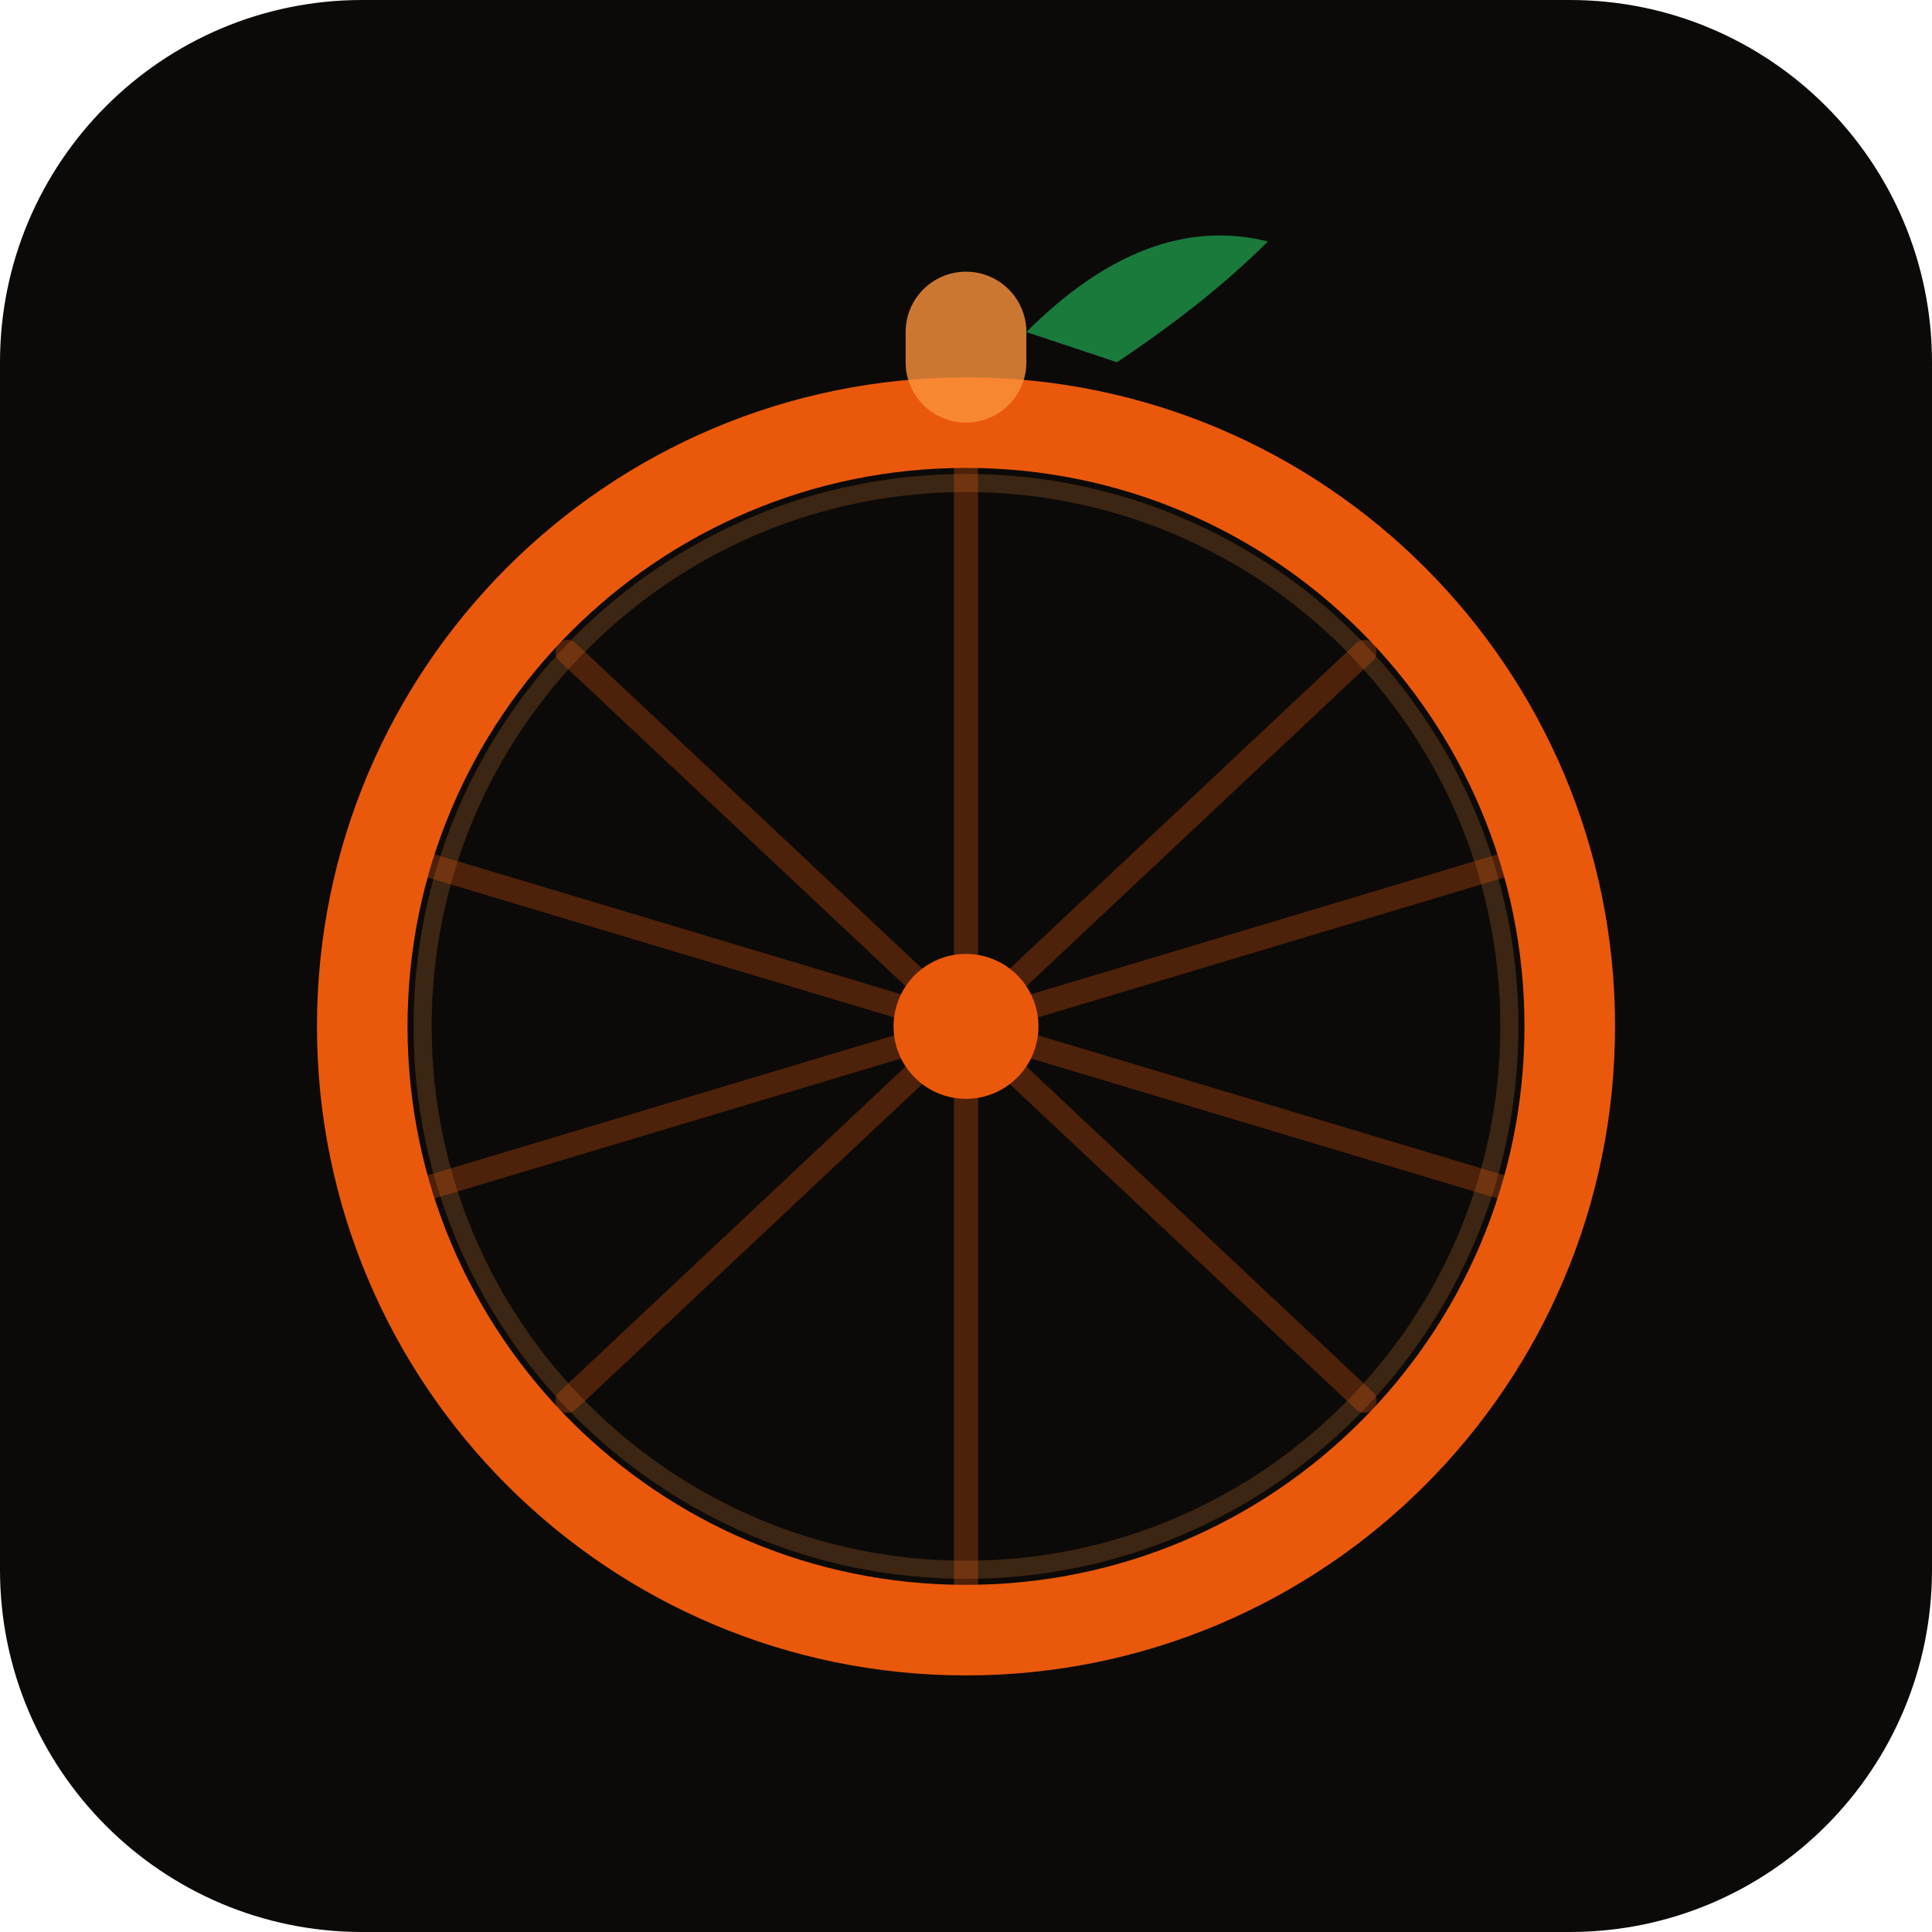
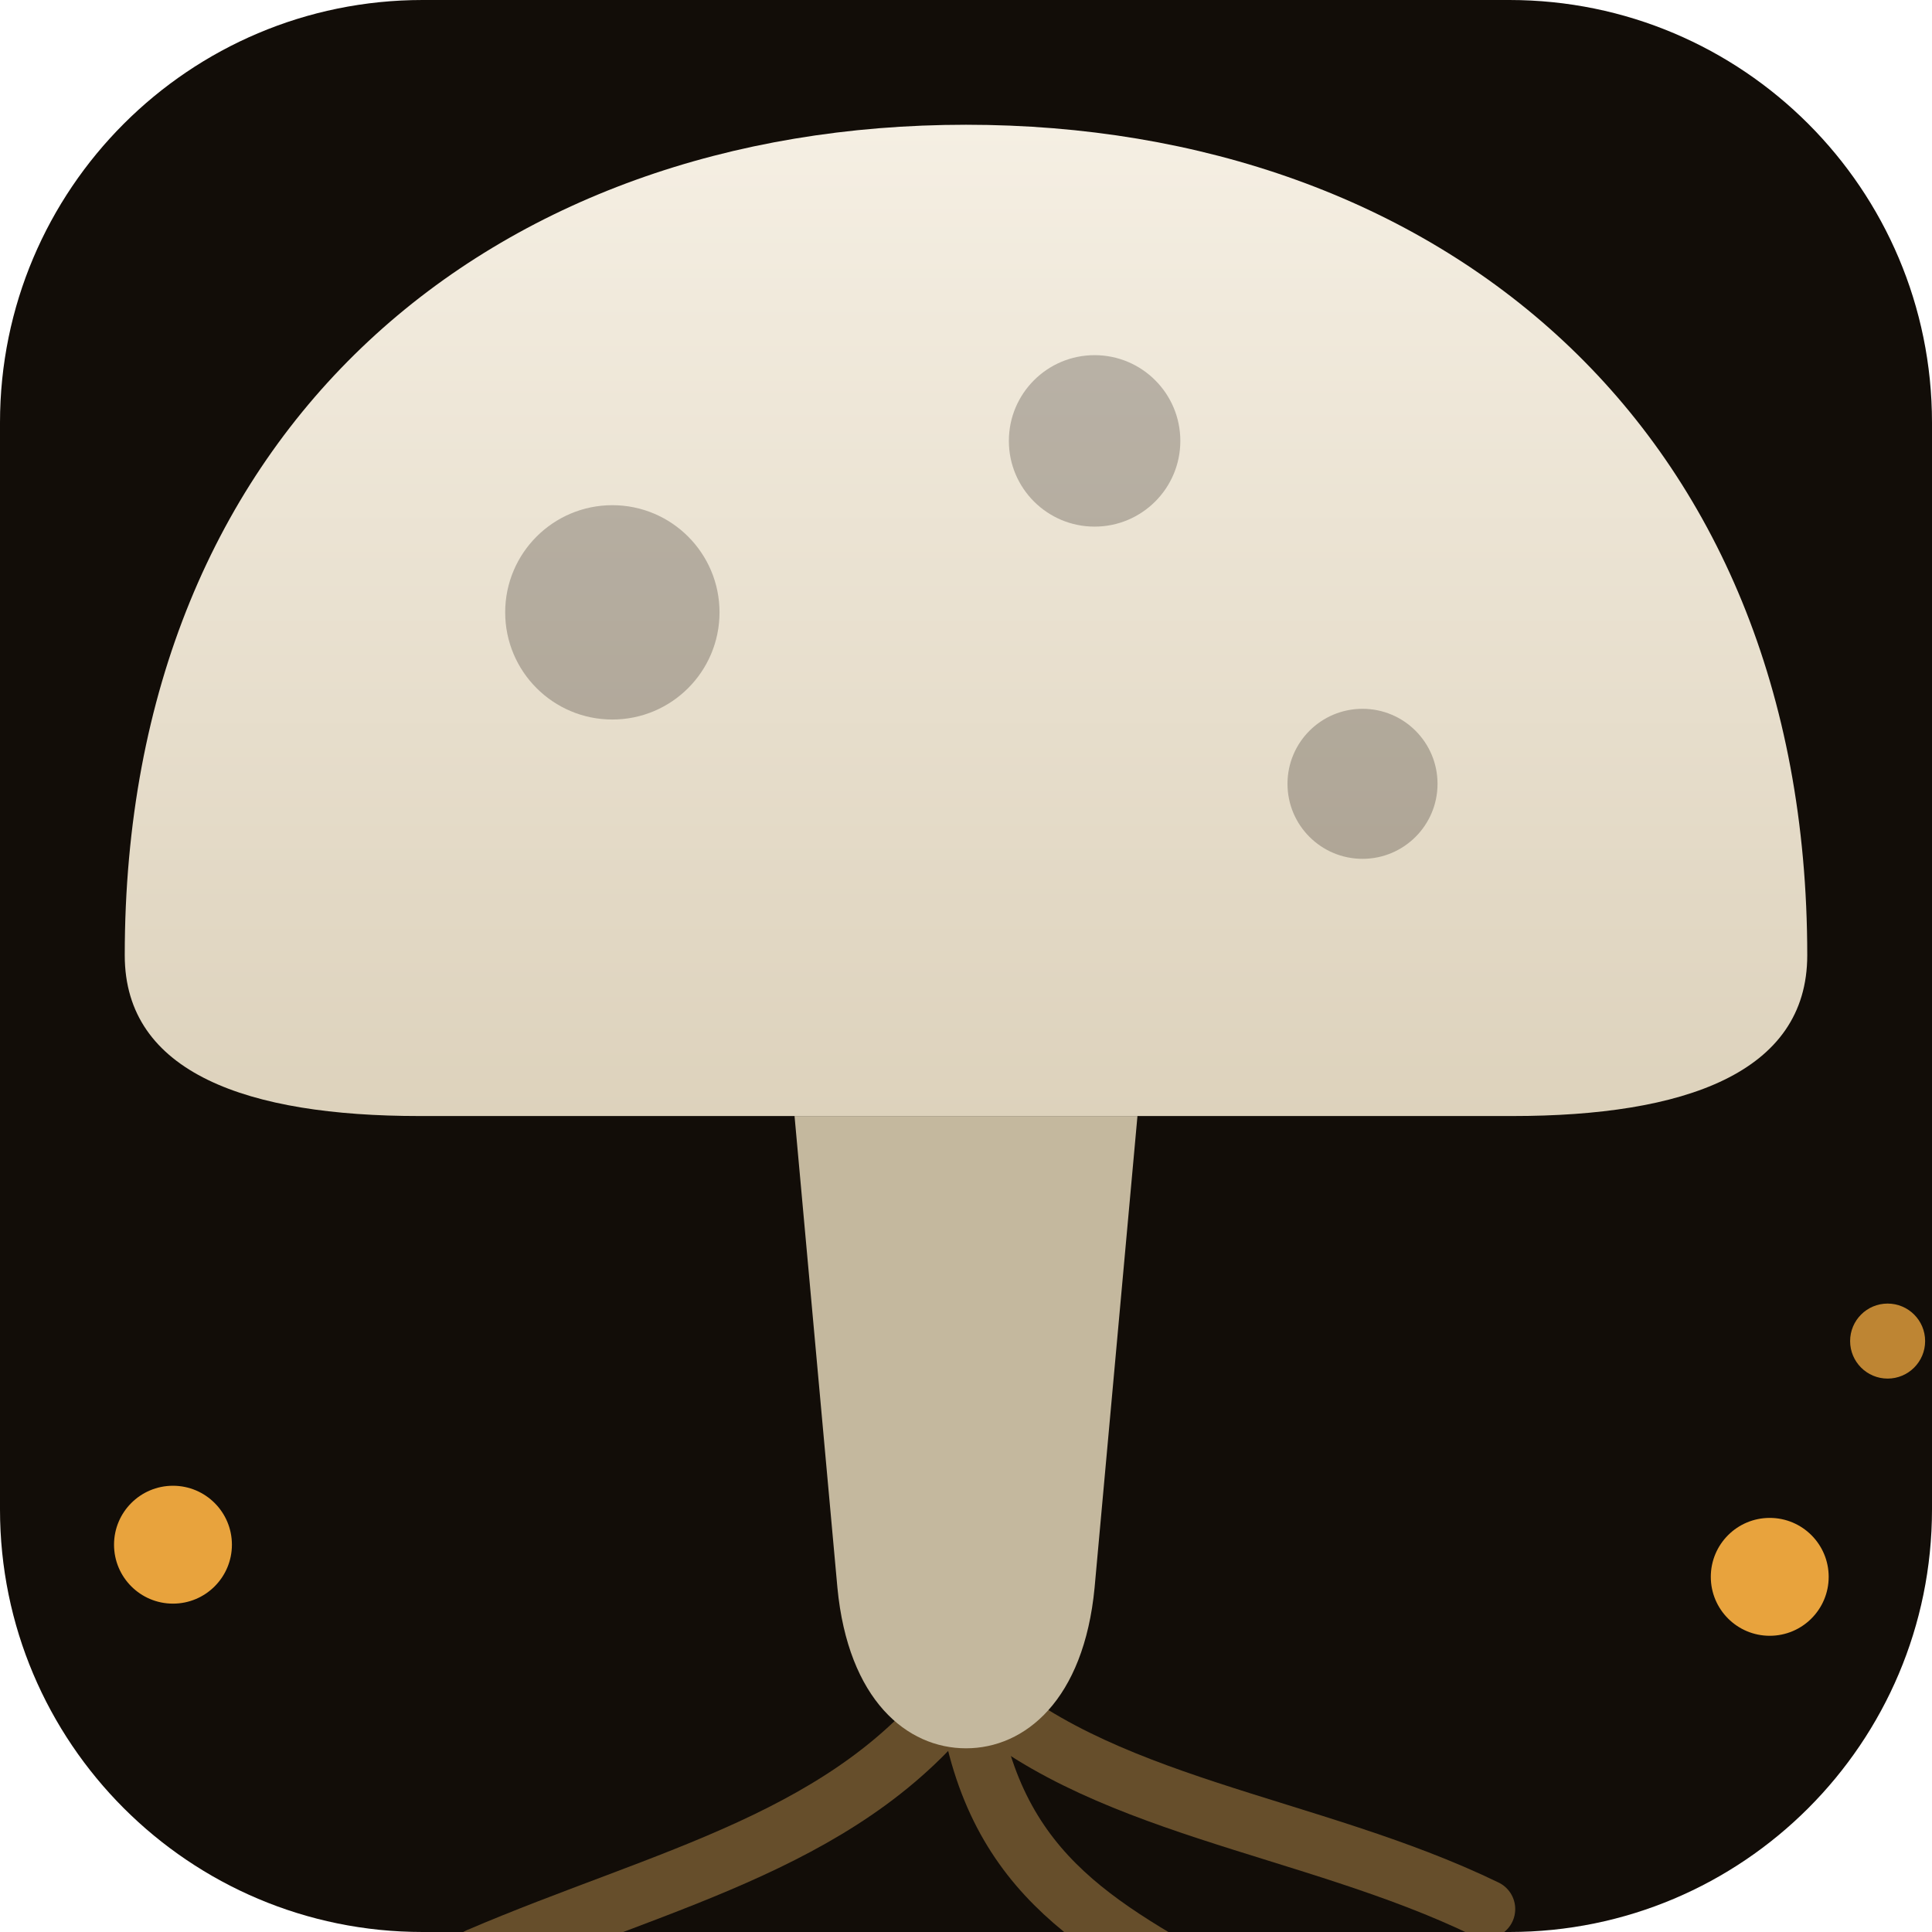
- <svg xmlns="http://www.w3.org/2000/svg" viewBox="0 0 32 32" fill="none">
-   <rect width="32" height="32" rx="6" fill="#0C0A08" />
-   <circle cx="16" cy="17" r="10" stroke="#EA580C" stroke-width="1.5" fill="none" />
-   <circle cx="16" cy="17" r="9" stroke="#FB923C" stroke-width="0.3" fill="none" opacity="0.2" />
-   <g stroke="#EA580C" stroke-width="0.4" stroke-linecap="round" opacity="0.3">
-     <line x1="16" y1="17" x2="16" y2="7" />
-     <line x1="16" y1="17" x2="22.6" y2="10.8" />
-     <line x1="16" y1="17" x2="26" y2="14" />
-     <line x1="16" y1="17" x2="26" y2="20" />
-     <line x1="16" y1="17" x2="22.6" y2="23.2" />
-     <line x1="16" y1="17" x2="16" y2="27" />
-     <line x1="16" y1="17" x2="9.4" y2="23.2" />
-     <line x1="16" y1="17" x2="6" y2="20" />
-     <line x1="16" y1="17" x2="6" y2="14" />
-     <line x1="16" y1="17" x2="9.4" y2="10.8" />
+ <svg xmlns="http://www.w3.org/2000/svg" viewBox="0 0 512 512">
+   <defs>
+     <linearGradient id="cap" x1="0" y1="0" x2="0" y2="1">
+       <stop offset="0%" stop-color="#f5efe3" />
+       <stop offset="100%" stop-color="#ddd2bc" />
+     </linearGradient>
+   </defs>
+   <rect x="0" y="0" width="512" height="512" rx="112" fill="#120d08" />
+   <g transform="translate(256,256) scale(1.42) translate(-256,-266)">
+     <g stroke="#8a6a3b" stroke-width="11" stroke-linecap="round" fill="none" opacity="0.7">
+       <path d="M256 400 C 235 429 200 436 165 451" />
+       <path d="M256 400 C 260 435 280 445 305 459" />
+       <path d="M256 400 C 280 423 320 426 353 442" />
+     </g>
+     <path d="M224 294 L288 294 L280 382 C 278 403 267 412 256 412 C 245 412 234 403 232 382 Z" fill="#c4b89e" />
+     <path d="M99 264              C 99 165 168 109 256 109              C 344 109 413 165 413 264              C 413 286 390 294 358 294              L 154 294              C 122 294 99 286 99 264 Z" fill="url(#cap)" />
+     <g fill="#120d08" opacity="0.25">
+       <circle cx="190" cy="200" r="20" />
+       <circle cx="280" cy="168" r="16" />
+       <circle cx="330" cy="232" r="14" />
+     </g>
+     <g fill="#e8a33d">
+       <circle cx="108" cy="374" r="11" />
+       <circle cx="406" cy="380" r="11" />
+       <circle cx="428" cy="336" r="7" opacity="0.8" />
+     </g>
  </g>
-   <circle cx="16" cy="17" r="1.2" fill="#EA580C" />
-   <rect x="15" y="4.5" width="2" height="2.5" rx="1" fill="#FB923C" opacity="0.8" />
-   <path d="M17 5.5 Q19 3.5 21 4 Q20 5 18.5 6" fill="#22c55e" opacity="0.6" />
</svg>
